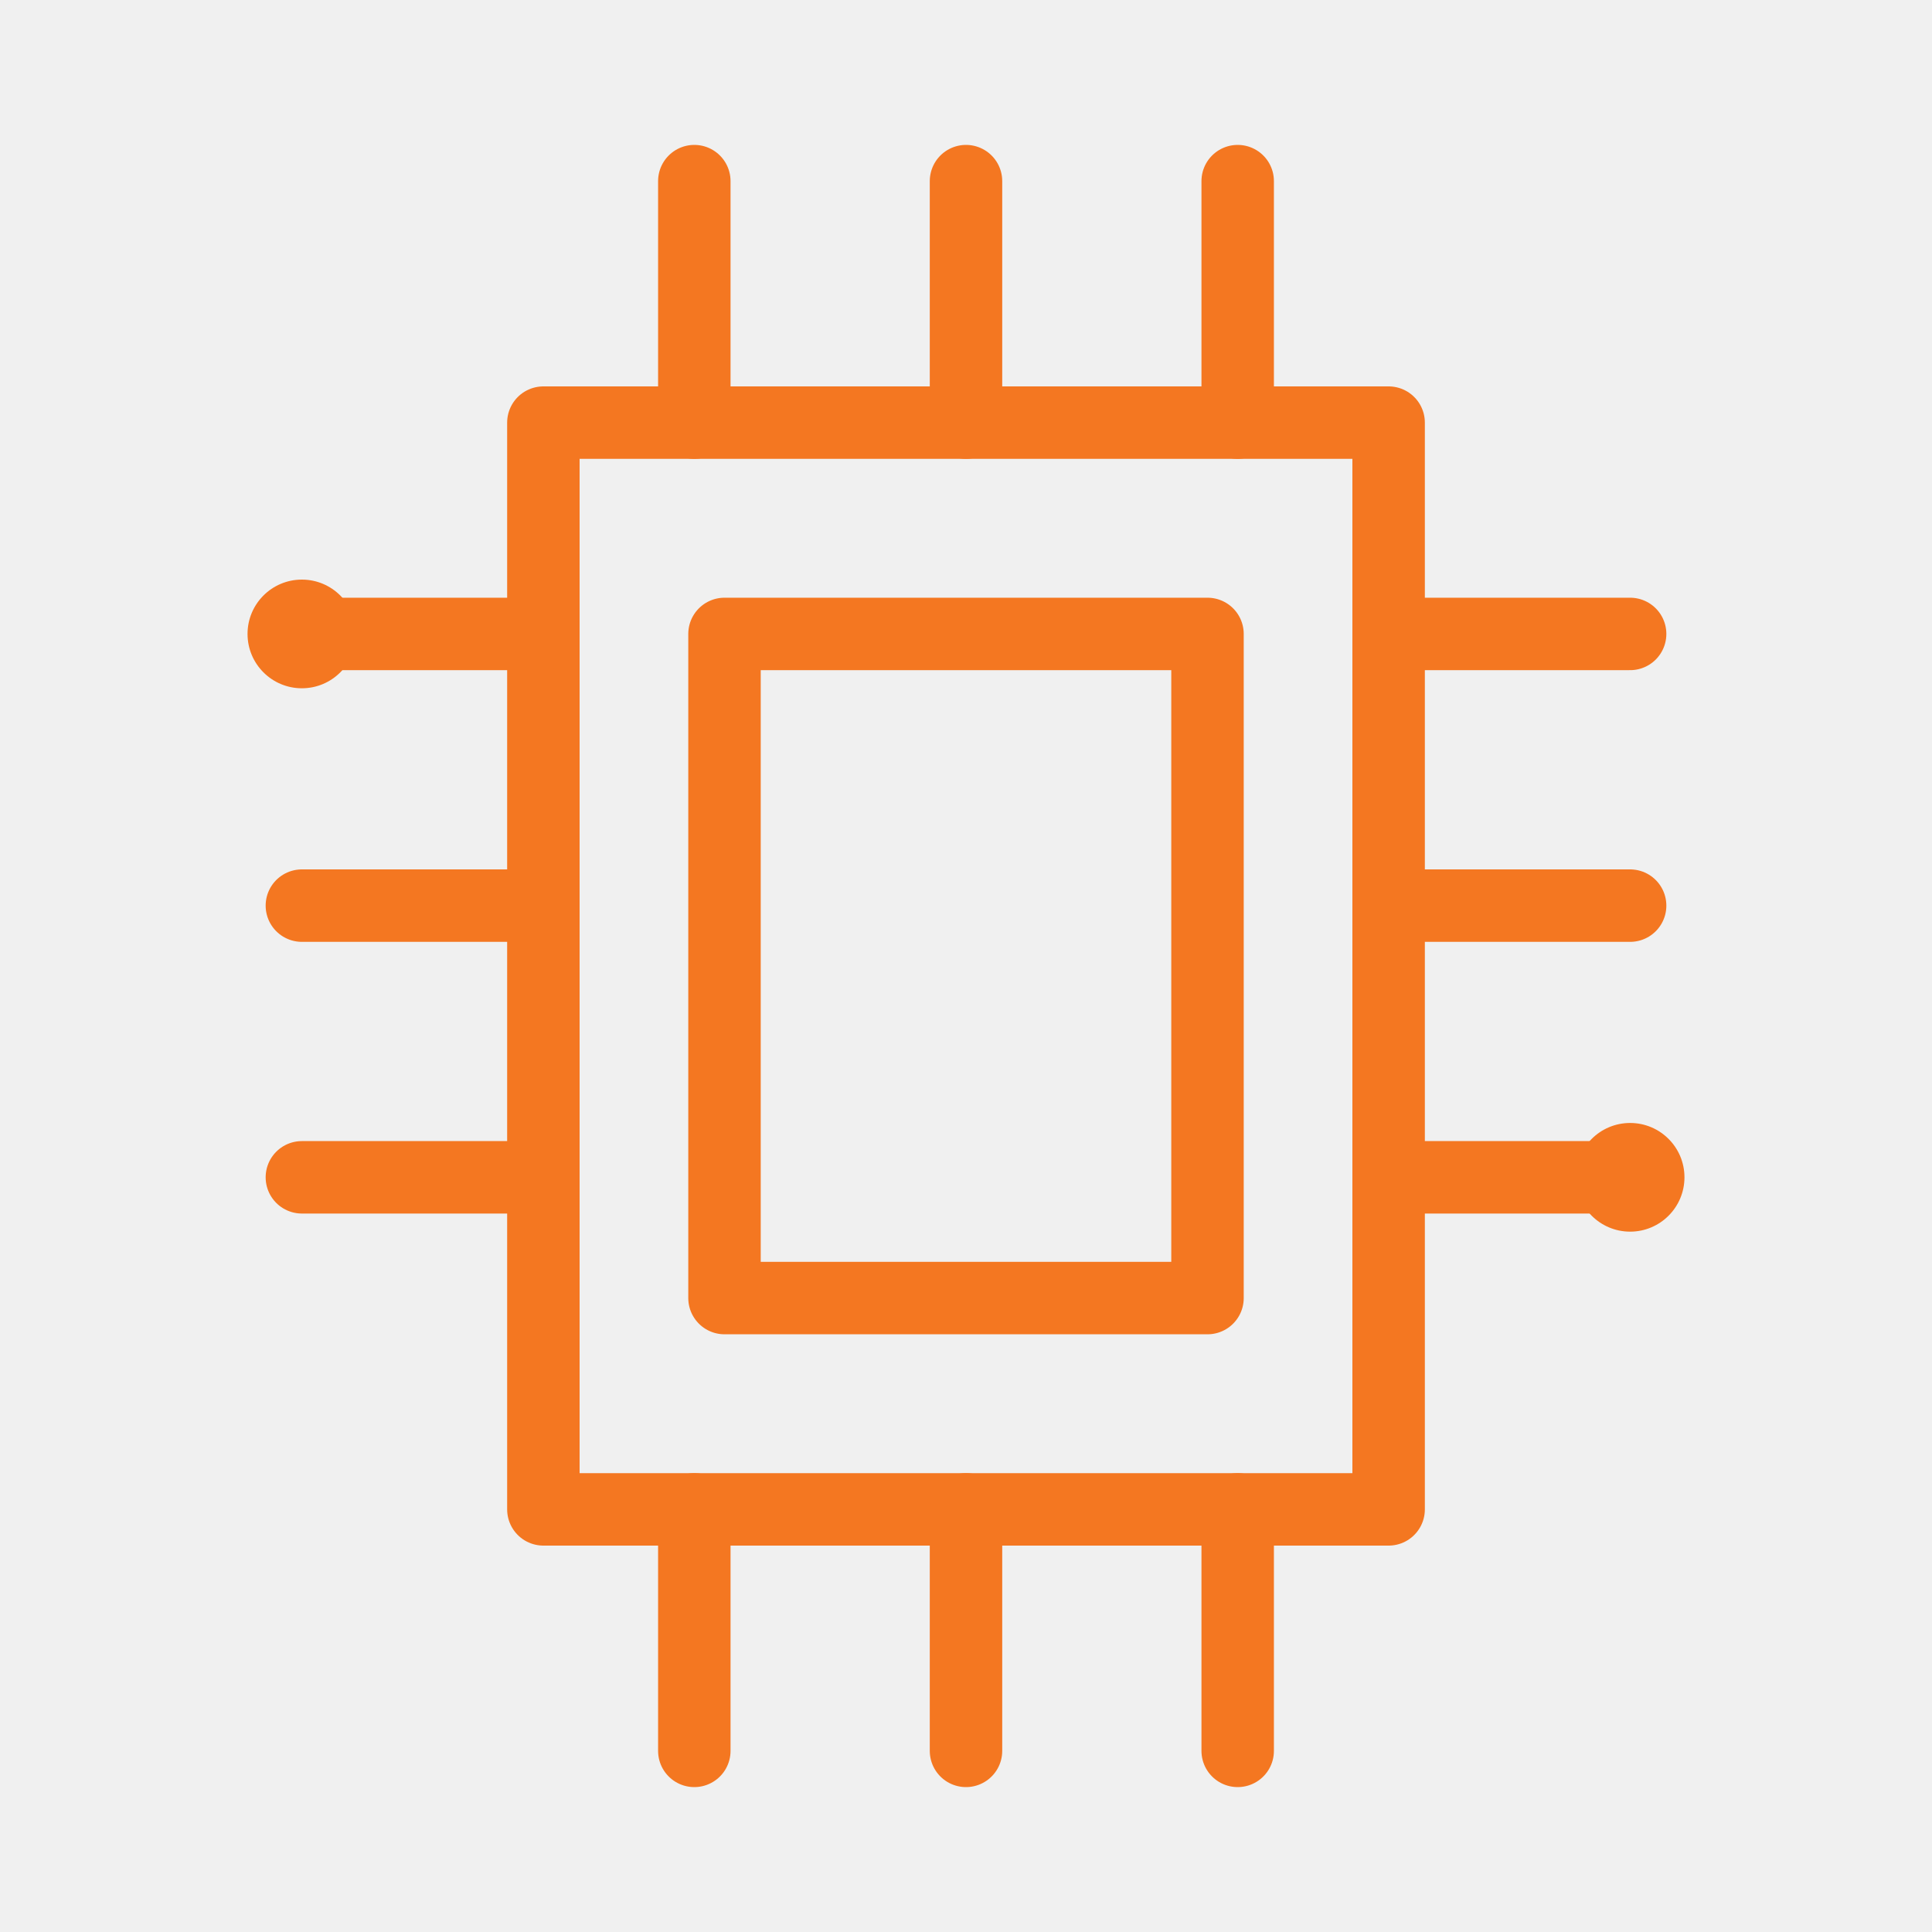
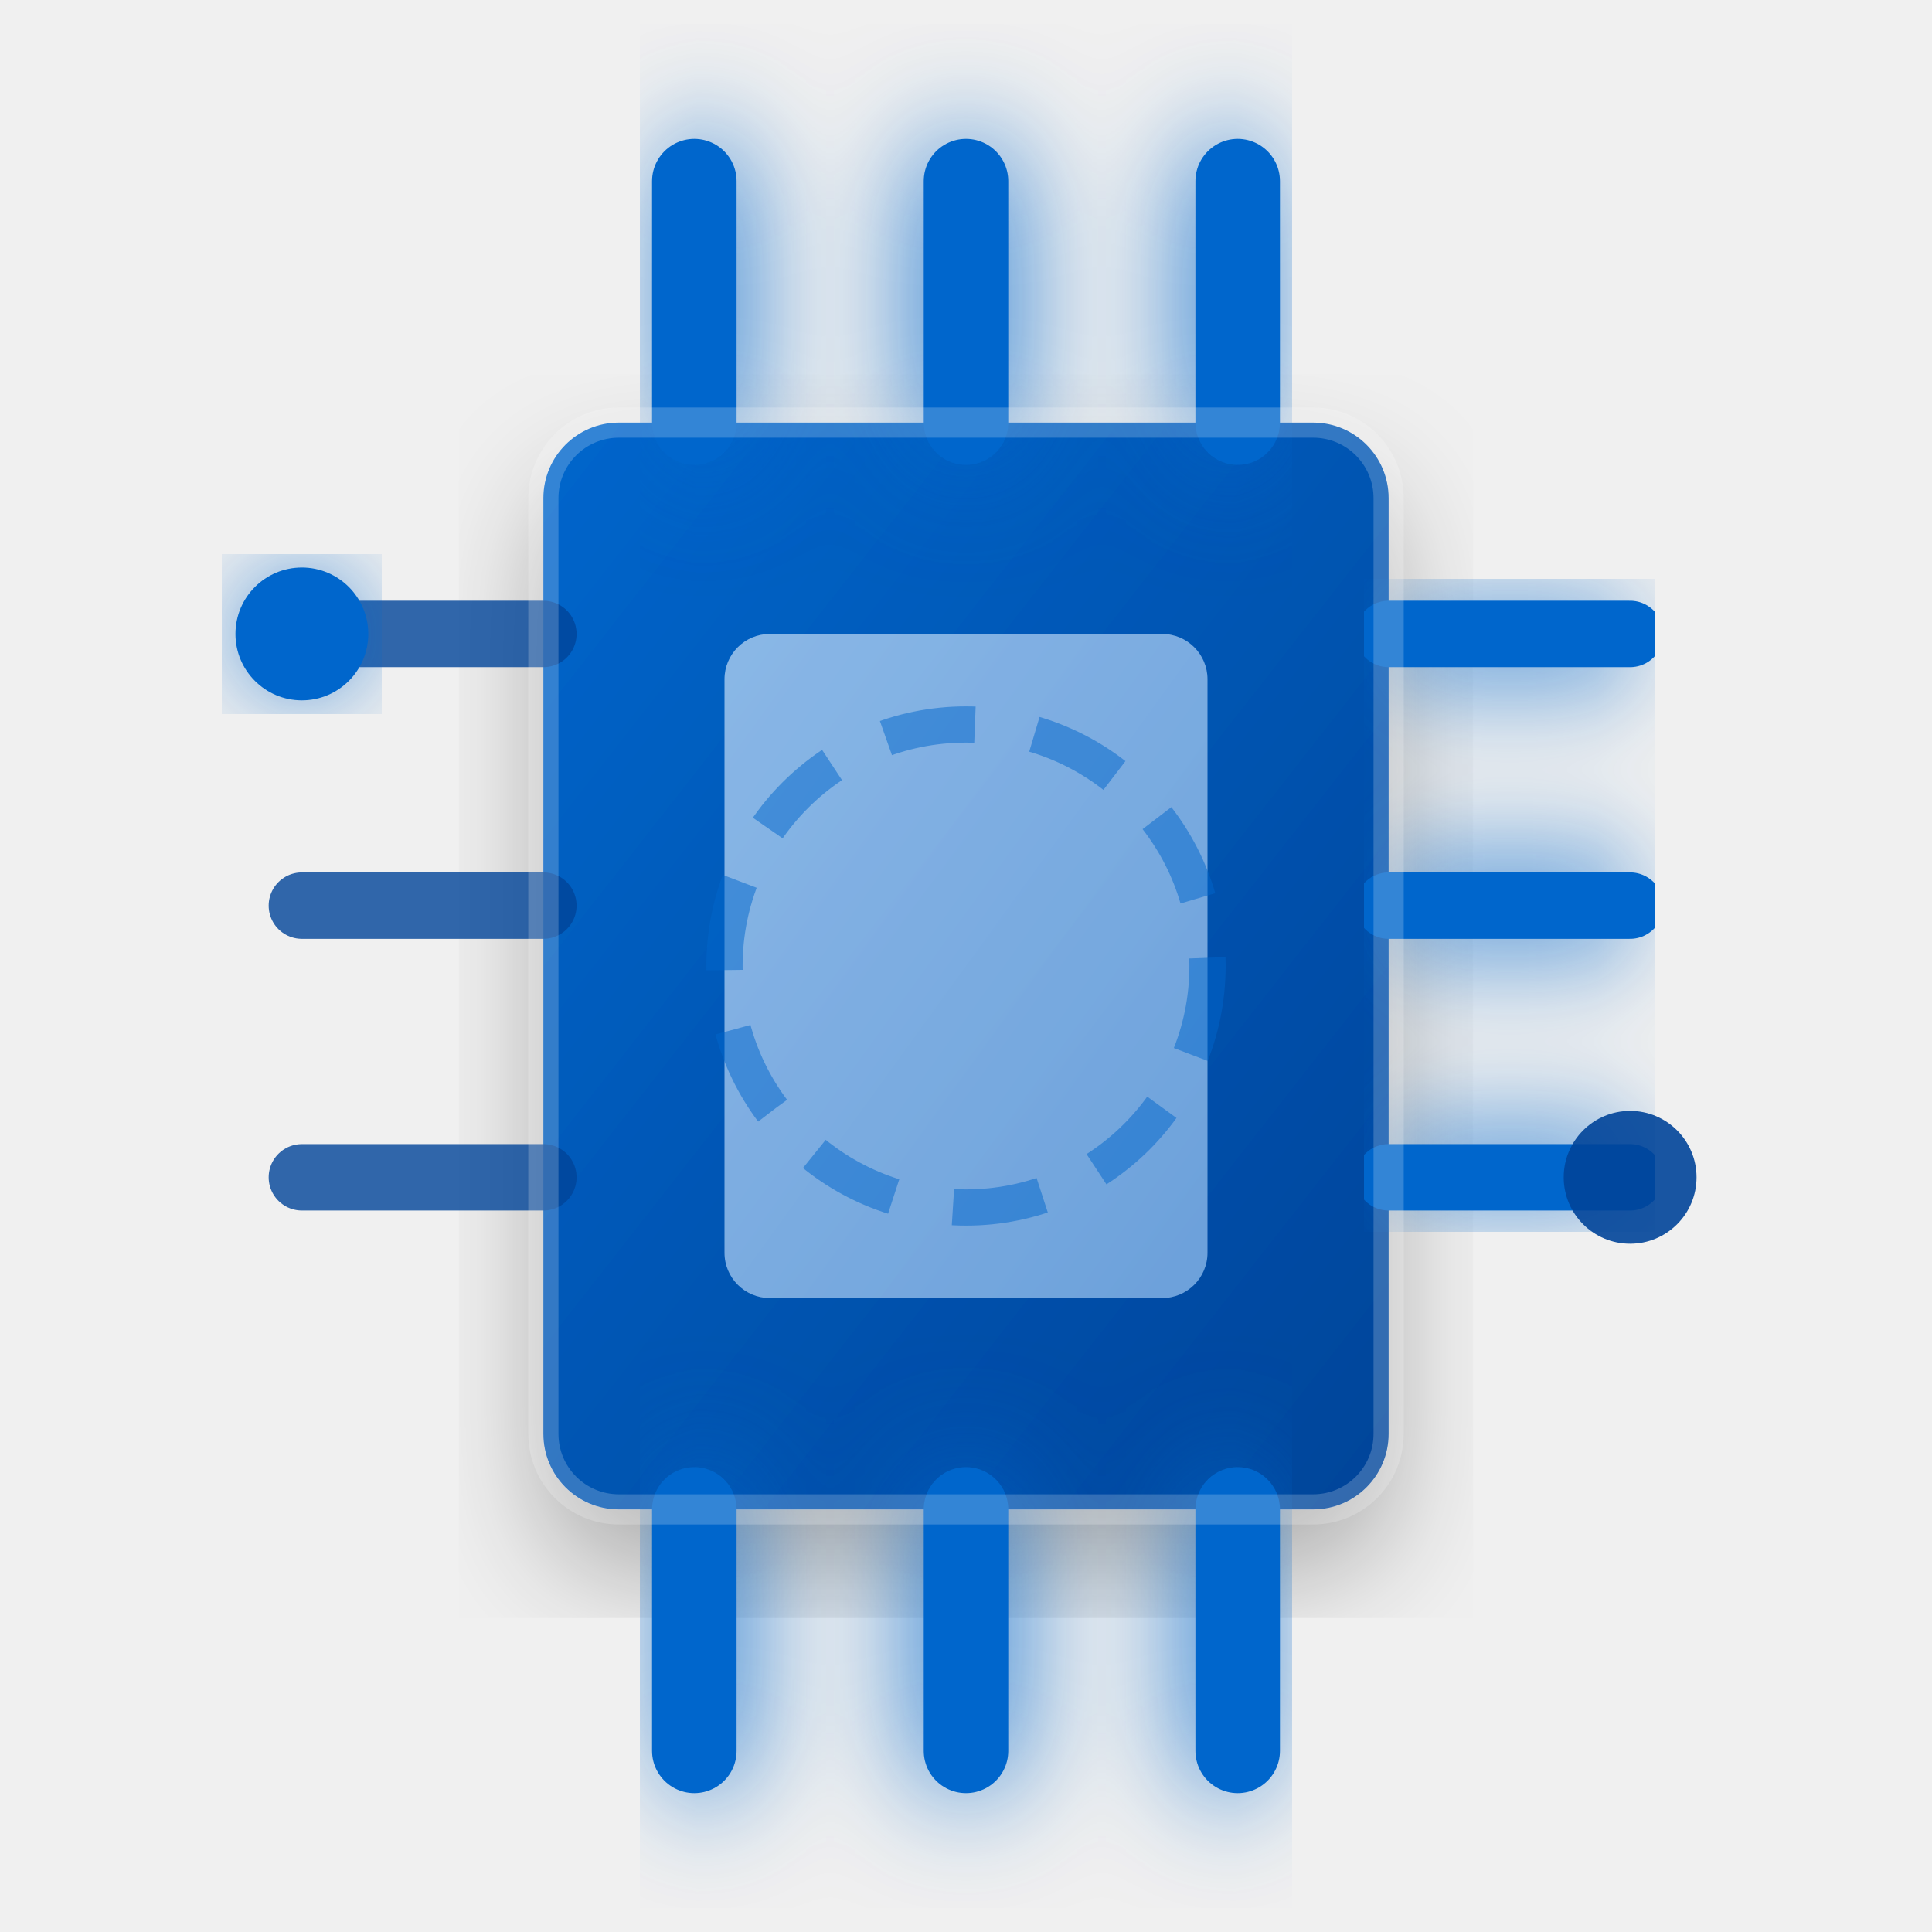
<svg xmlns="http://www.w3.org/2000/svg" viewBox="0 0 64 64" role="img" aria-label="VIGAT mikroschemos ženklas">
-   <g fill="none" stroke="#f47721" stroke-width="2.4" stroke-linecap="round" stroke-linejoin="round">
-     <path d="M18 14h28v36H18z" />
-     <path d="M24 21h16v22H24z" />
-     <path d="M23 6v8m9-8v8m9-8v8M23 50v8m9-8v8m9-8v8M10 21h8m-8 9h8m-8 9h8m28-18h8m-8 9h8m-8 9h8" />
-     <circle cx="10" cy="21" r="1.8" fill="#f47721" stroke="none" />
-     <circle cx="54" cy="39" r="1.8" fill="#f47721" stroke="none" />
+   <defs>
+     <linearGradient id="chipGradient" x1="0%" y1="0%" x2="100%" y2="100%">
+       <stop offset="0%" style="stop-color:#0066cc;stop-opacity:1" />
+       <stop offset="100%" style="stop-color:#004499;stop-opacity:1" />
+     </linearGradient>
+     <linearGradient id="innerChipGradient" x1="0%" y1="0%" x2="100%" y2="100%">
+       <stop offset="0%" style="stop-color:#e6f2ff;stop-opacity:1" />
+       <stop offset="100%" style="stop-color:#b3d9ff;stop-opacity:1" />
+     </linearGradient>
+     <filter id="glow">
+       <feGaussianBlur stdDeviation="2" result="coloredBlur" />
+       <feMerge>
+         <feMergeNode in="coloredBlur" />
+         <feMergeNode in="SourceGraphic" />
+       </feMerge>
+     </filter>
+     <filter id="shadow">
+       <feDropShadow dx="0" dy="2" stdDeviation="2" flood-opacity="0.3" />
+     </filter>
+   </defs>
+   <rect x="18" y="14" width="28" height="36" rx="2.5" fill="url(#chipGradient)" filter="url(#shadow)" />
+   <rect x="24" y="21" width="16" height="22" rx="1.5" fill="url(#innerChipGradient)" opacity="0.6" />
+   <g stroke="#0066cc" stroke-width="2.8" stroke-linecap="round" stroke-linejoin="round" filter="url(#glow)">
+     <path d="M23 6v8" />
+     <path d="M32 6v8" />
+     <path d="M41 6v8" />
+     <path d="M23 50v8" />
+     <path d="M32 50v8" />
+     <path d="M41 50v8" />
  </g>
+   <g stroke="#004499" stroke-width="2.2" stroke-linecap="round" stroke-linejoin="round" opacity="0.8">
+     <path d="M10 21h8" />
+     <path d="M10 30h8" />
+     <path d="M10 39h8" />
+   </g>
+   <g stroke="#0066cc" stroke-width="2.2" stroke-linecap="round" stroke-linejoin="round" filter="url(#glow)">
+     <path d="M46 21h8" />
+     <path d="M46 30h8" />
+     <path d="M46 39h8" />
+   </g>
+   <circle cx="10" cy="21" r="2.2" fill="#0066cc" filter="url(#glow)" />
+   <circle cx="54" cy="39" r="2.2" fill="#004499" opacity="0.9" />
+   <g stroke="#0066cc" stroke-width="1.2" fill="none" opacity="0.5">
+     <circle cx="32" cy="32" r="8" stroke-dasharray="3,2" />
+   </g>
+   <rect x="18" y="14" width="28" height="36" rx="2.5" fill="none" stroke="#ffffff" stroke-width="1" opacity="0.2" />
</svg>
